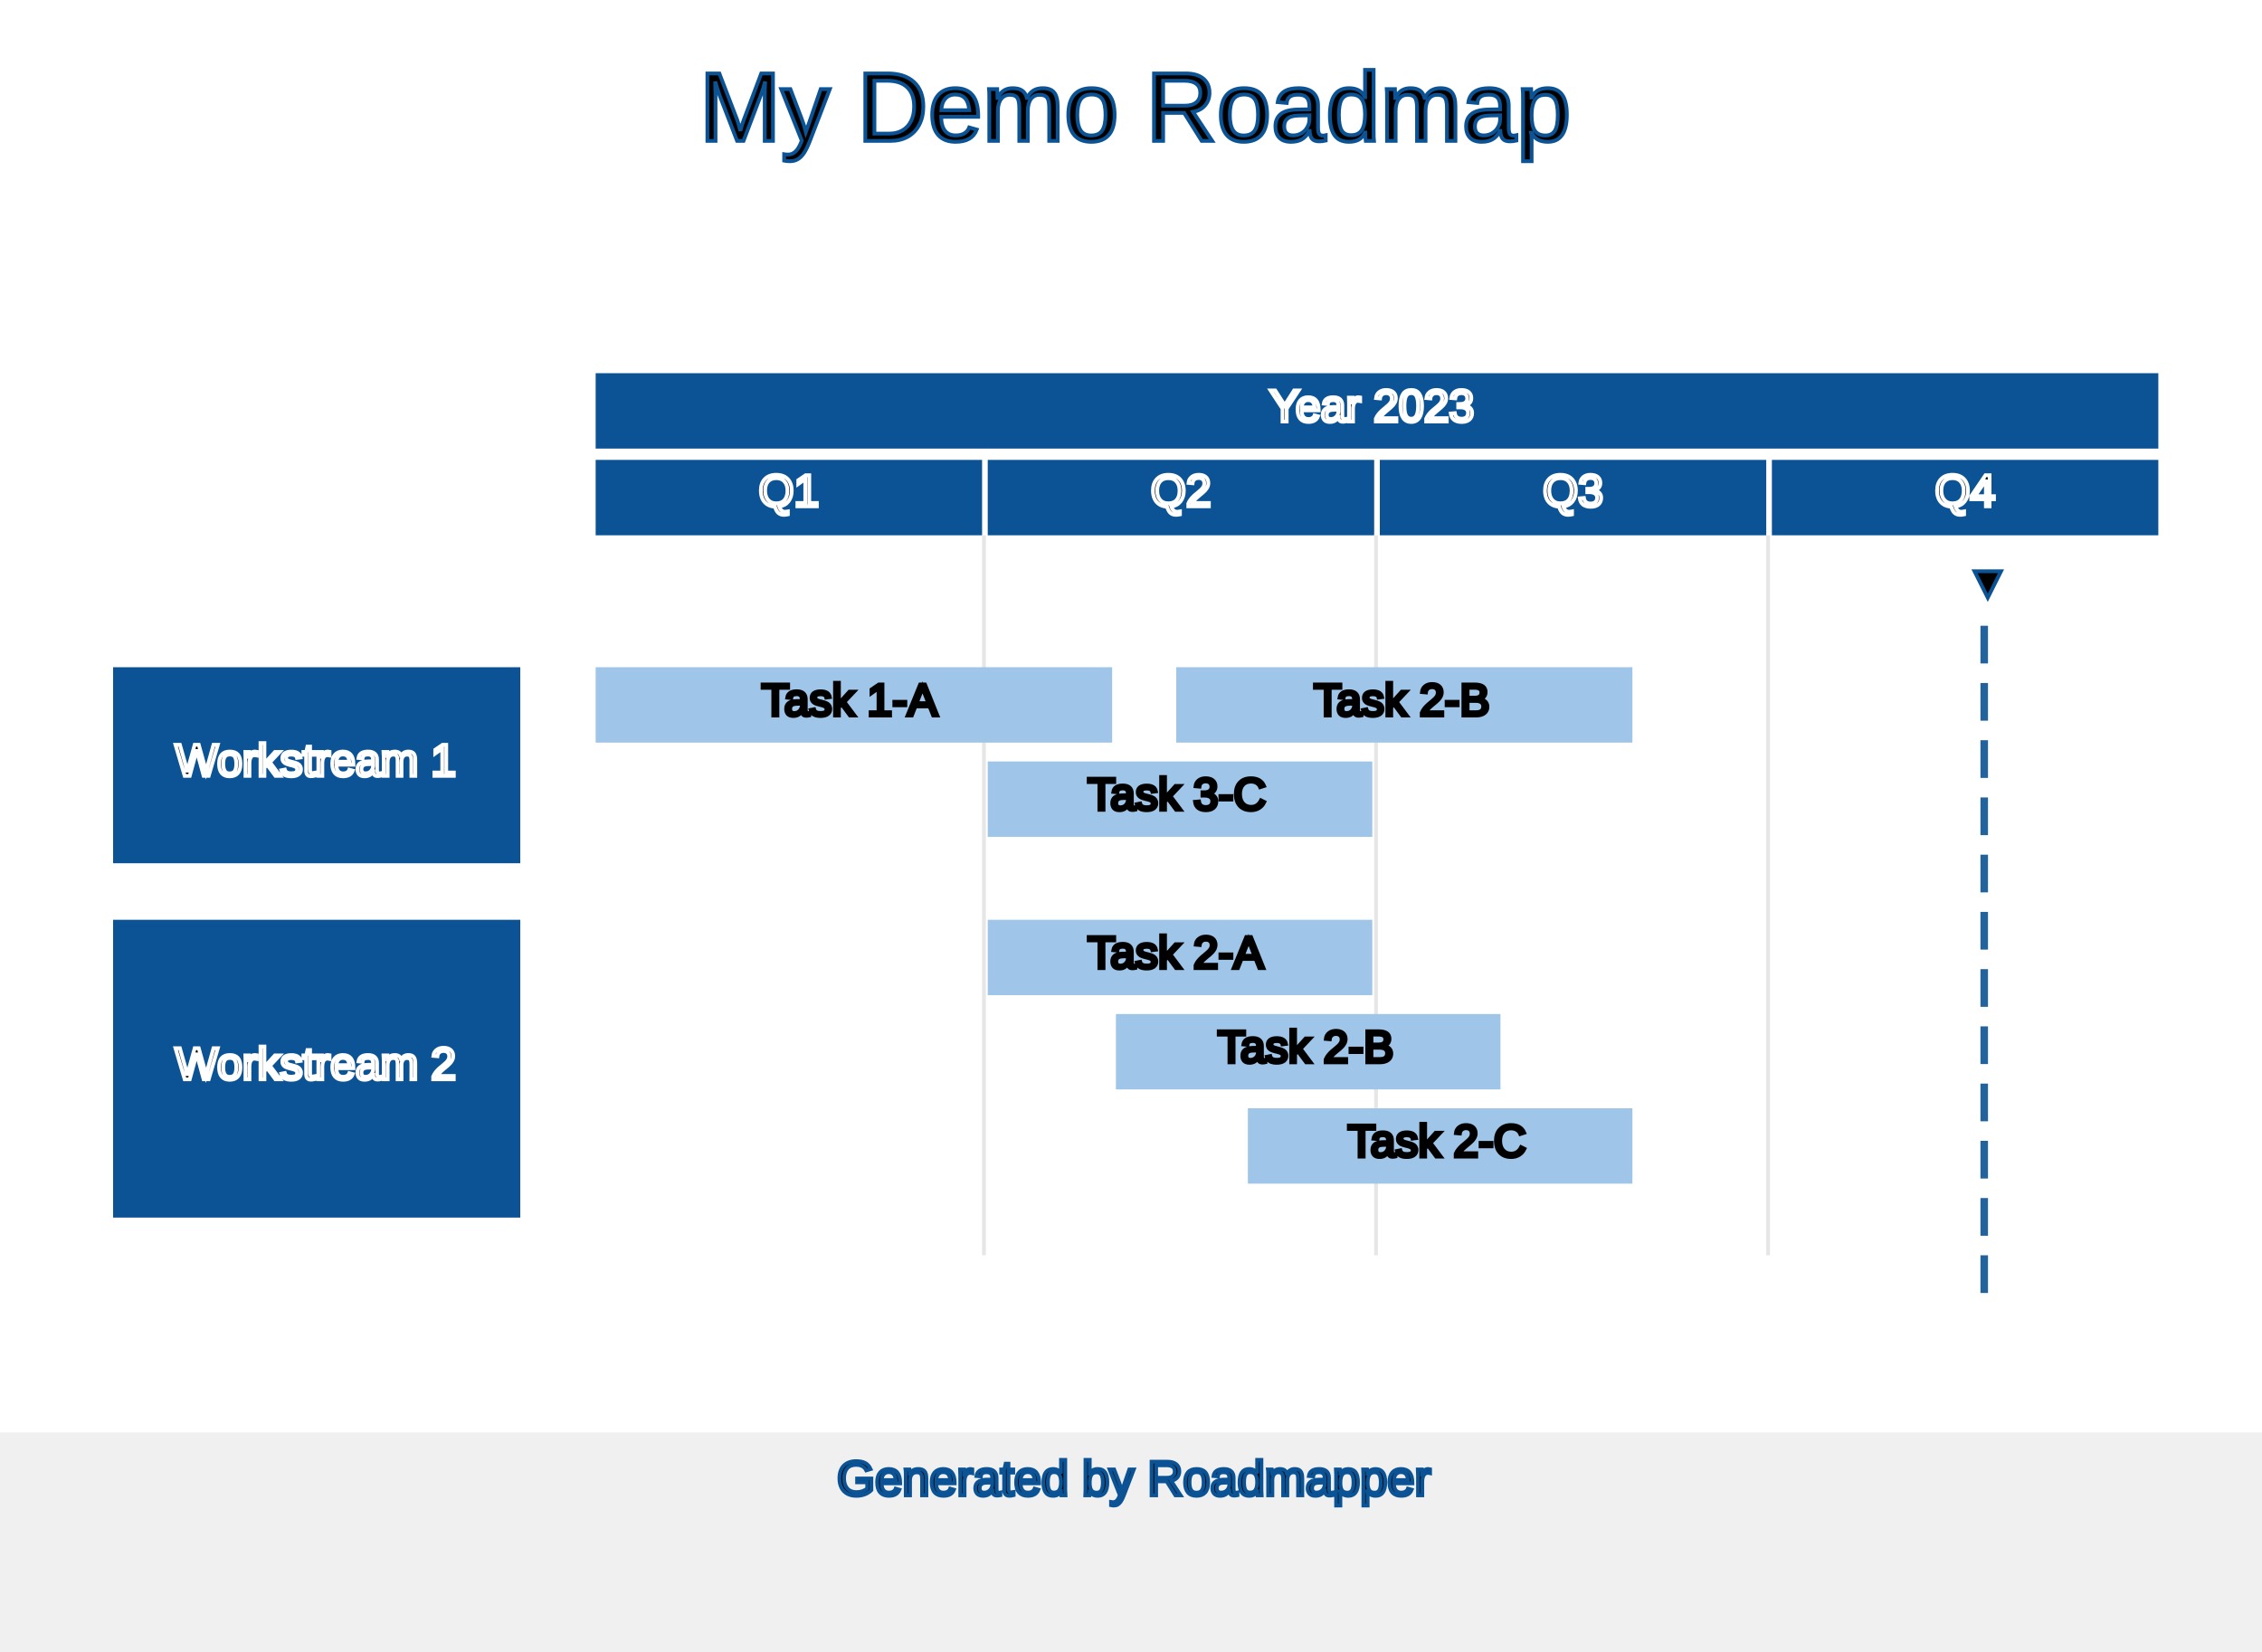
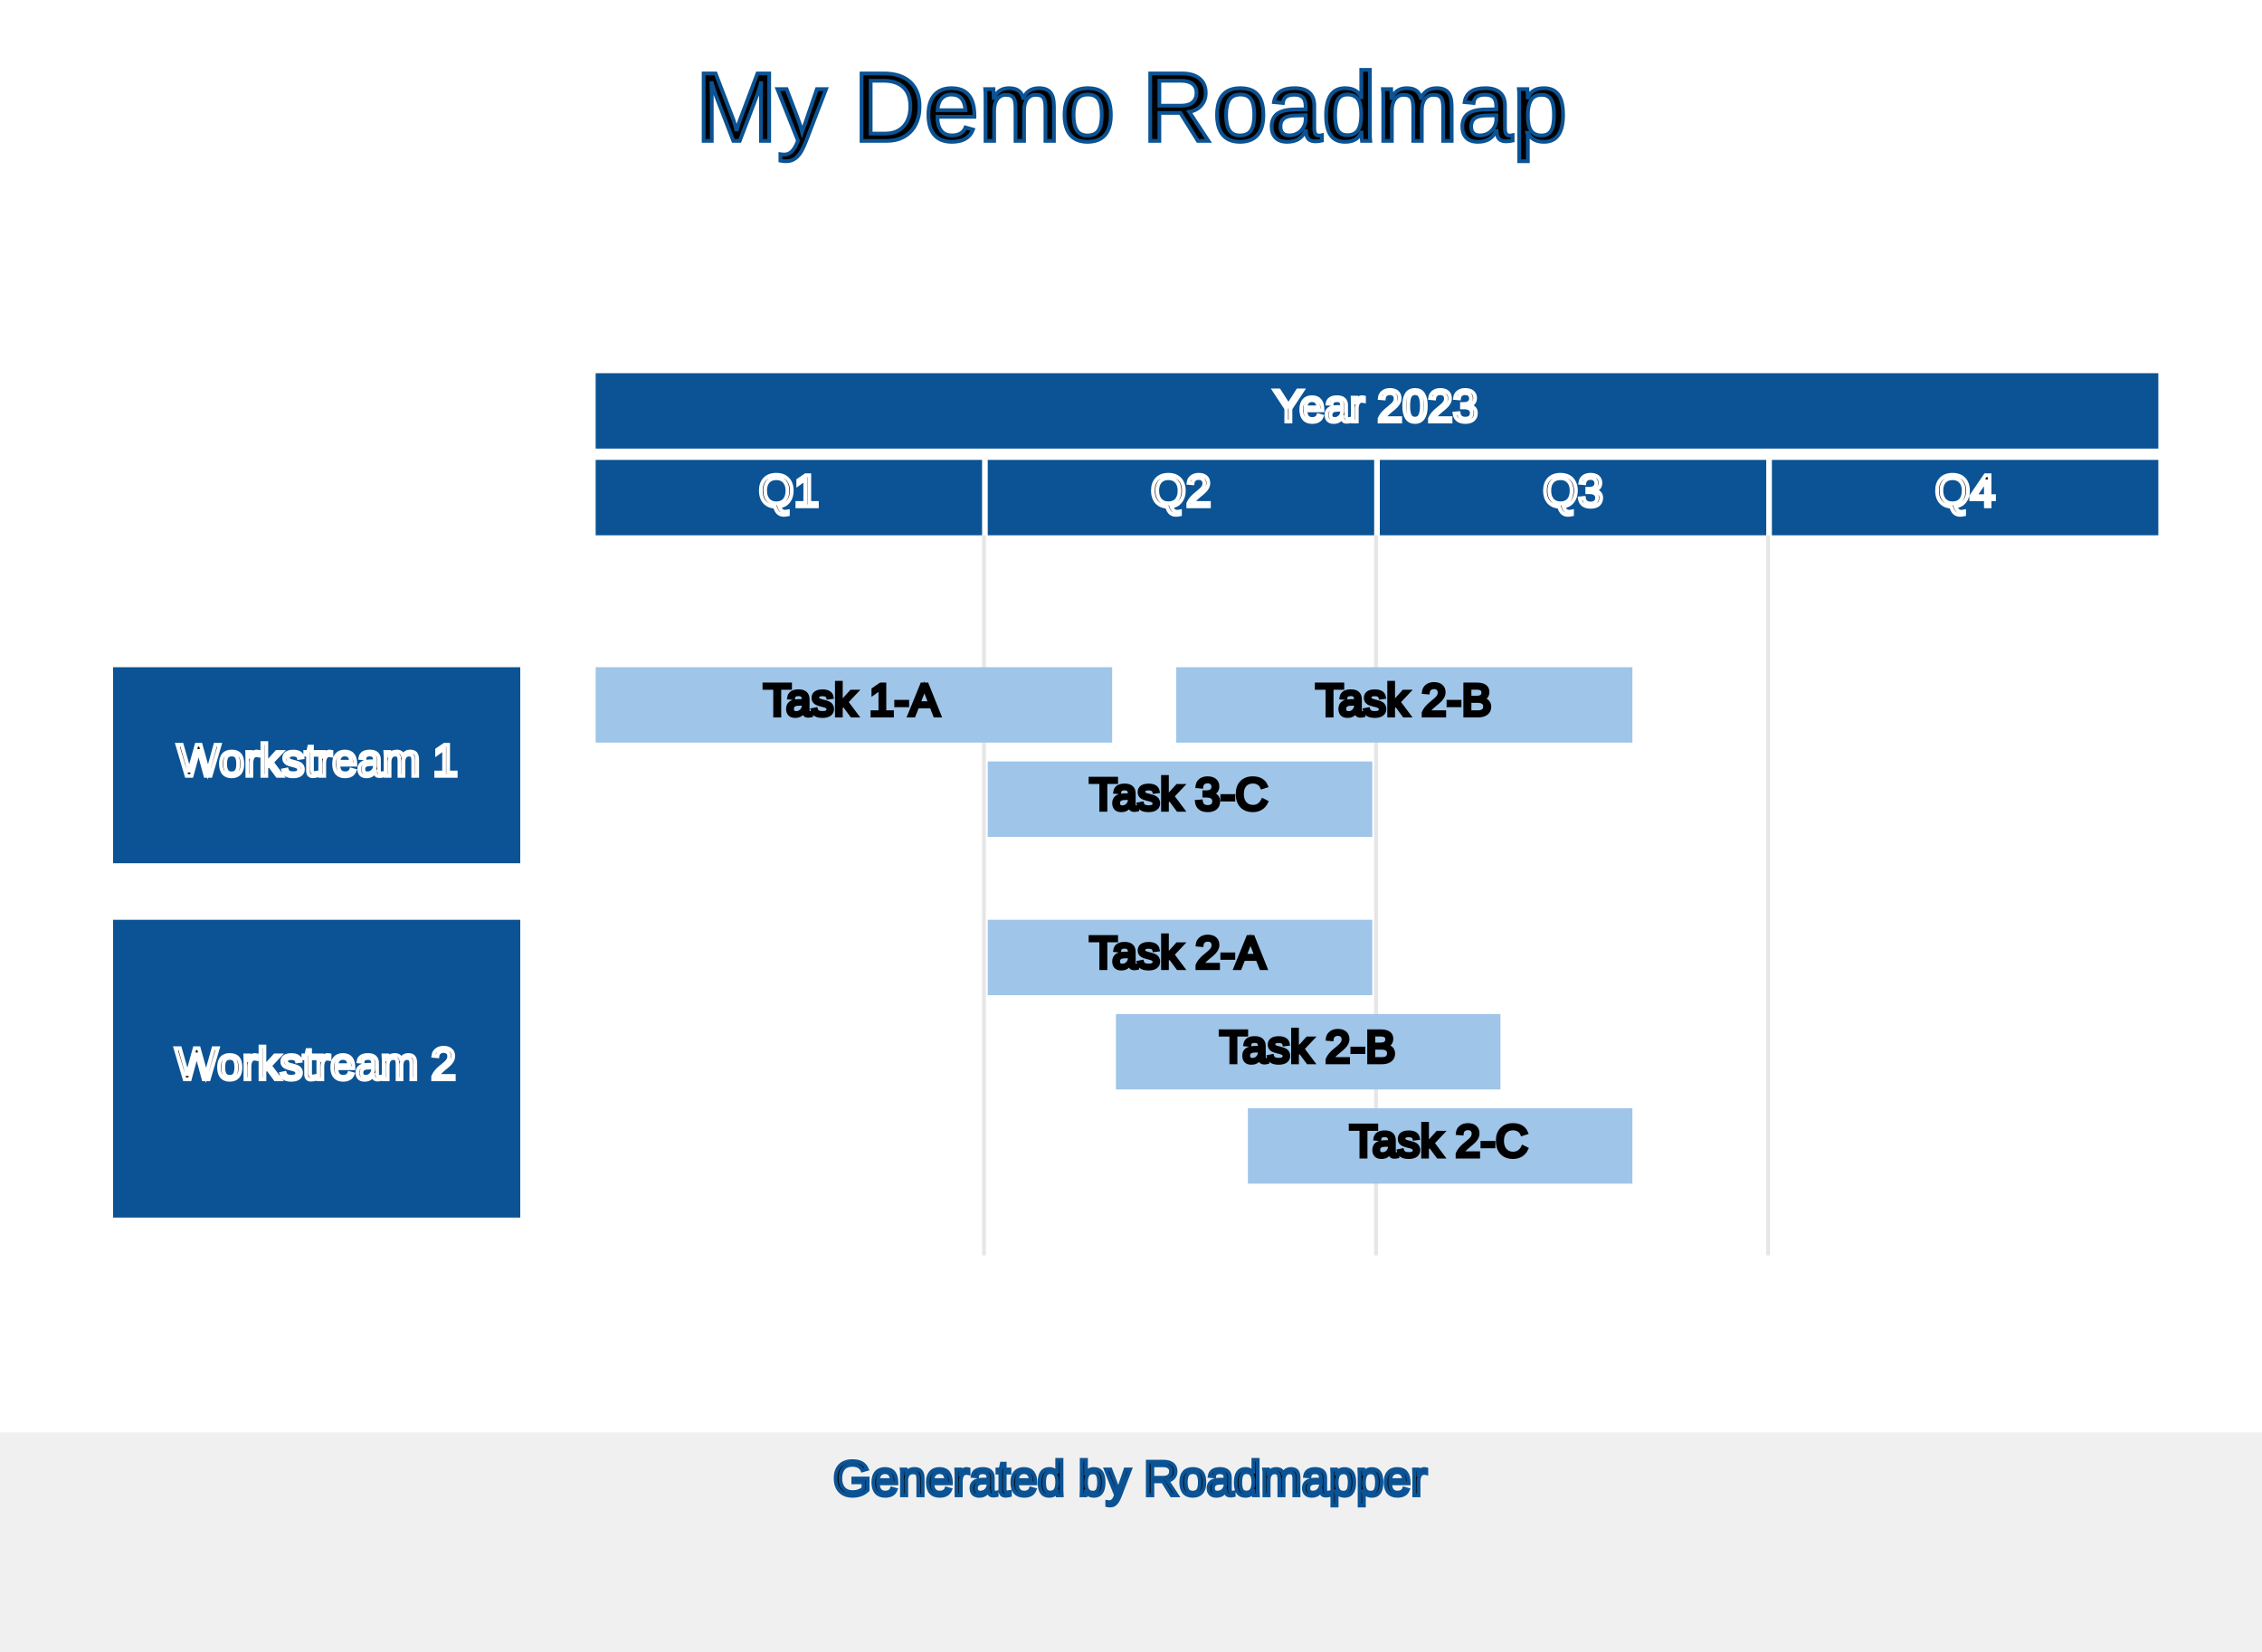
<svg xmlns="http://www.w3.org/2000/svg" width="600" height="438" viewBox="0 0 600 438">
  <defs>
</defs>
  <rect x="0" y="0" width="600" height="380" fill="#FFFFFF" />
-   <text x="185.5" y="30" font-size="26" text-anchor="start" dominant-baseline="middle" font-family="Arial" stroke="#0B5394">My Demo Roadmap</text>
+   <text x="184.5" y="30" font-size="26" text-anchor="start" dominant-baseline="middle" font-family="Arial" stroke="#0B5394">My Demo Roadmap</text>
  <rect x="158.0" y="99" width="414.5" height="20" fill="#0B5394" />
-   <text x="336.75" y="103.5" font-size="12" stroke="#FFFFFF" text-anchor="start" dominant-baseline="hanging" font-family="Arial">Year 2023</text>
+   <text x="337.75" y="103.5" font-size="12" stroke="#FFFFFF" text-anchor="start" dominant-baseline="hanging" font-family="Arial">Year 2023</text>
  <rect x="158.0" y="122" width="102.5" height="20" fill="#0B5394" />
  <text x="201.25" y="126.0" font-size="12" stroke="#FFFFFF" text-anchor="start" dominant-baseline="hanging" font-family="Arial">Q1</text>
  <rect x="262.0" y="122" width="102.5" height="20" fill="#0B5394" />
  <text x="305.25" y="126.0" font-size="12" stroke="#FFFFFF" text-anchor="start" dominant-baseline="hanging" font-family="Arial">Q2</text>
  <rect x="366.0" y="122" width="102.5" height="20" fill="#0B5394" />
  <text x="409.25" y="126.0" font-size="12" stroke="#FFFFFF" text-anchor="start" dominant-baseline="hanging" font-family="Arial">Q3</text>
  <rect x="470.0" y="122" width="102.5" height="20" fill="#0B5394" />
  <text x="513.25" y="126.0" font-size="12" stroke="#FFFFFF" text-anchor="start" dominant-baseline="hanging" font-family="Arial">Q4</text>
  <path d="M261.0,142 L261.0,333" stroke="#e6e6e6" stroke-opacity="50" stroke-width="1" />
  <path d="M365.0,142 L365.0,333" stroke="#e6e6e6" stroke-opacity="50" stroke-width="1" />
  <path d="M469.0,142 L469.0,333" stroke="#e6e6e6" stroke-opacity="50" stroke-width="1" />
  <rect x="30" y="177" width="108.0" height="52" fill="#0B5394" />
-   <text x="46.5" y="197.5" font-size="12" stroke="#FFFFFF" text-anchor="start" dominant-baseline="hanging" font-family="Arial">Workstream 1</text>
+   <text x="47.0" y="197.5" font-size="12" stroke="#FFFFFF" text-anchor="start" dominant-baseline="hanging" font-family="Arial">Workstream 1</text>
  <rect x="158" y="177" width="137" height="20" fill="#9FC5E8" />
-   <text x="202.0" y="181.5" font-size="12" stroke="#000000" text-anchor="start" dominant-baseline="hanging" font-family="Arial">Task 1-A</text>
  <rect x="312" y="177" width="121" height="20" fill="#9FC5E8" />
-   <text x="348.5" y="181.5" font-size="12" stroke="#000000" text-anchor="start" dominant-baseline="hanging" font-family="Arial">Task 2-B</text>
+   <text x="349.0" y="181.5" font-size="12" stroke="#000000" text-anchor="start" dominant-baseline="hanging" font-family="Arial">Task 2-B</text>
+   <text x="202.5" y="181.5" font-size="12" stroke="#000000" text-anchor="start" dominant-baseline="hanging" font-family="Arial">Task 1-A</text>
  <rect x="262" y="202" width="102" height="20" fill="#9FC5E8" />
-   <text x="288.5" y="206.5" font-size="12" stroke="#000000" text-anchor="start" dominant-baseline="hanging" font-family="Arial">Task 3-C</text>
+   <text x="289.0" y="206.5" font-size="12" stroke="#000000" text-anchor="start" dominant-baseline="hanging" font-family="Arial">Task 3-C</text>
  <rect x="30" y="244" width="108.0" height="79" fill="#0B5394" />
  <text x="46.5" y="278.0" font-size="12" stroke="#FFFFFF" text-anchor="start" dominant-baseline="hanging" font-family="Arial">Workstream 2</text>
  <rect x="262" y="244" width="102" height="20" fill="#9FC5E8" />
-   <text x="288.5" y="248.5" font-size="12" stroke="#000000" text-anchor="start" dominant-baseline="hanging" font-family="Arial">Task 2-A</text>
+   <text x="289.0" y="248.5" font-size="12" stroke="#000000" text-anchor="start" dominant-baseline="hanging" font-family="Arial">Task 2-A</text>
  <rect x="296" y="269" width="102" height="20" fill="#9FC5E8" />
-   <text x="323.0" y="273.5" font-size="12" stroke="#000000" text-anchor="start" dominant-baseline="hanging" font-family="Arial">Task 2-B</text>
+   <text x="323.5" y="273.5" font-size="12" stroke="#000000" text-anchor="start" dominant-baseline="hanging" font-family="Arial">Task 2-B</text>
  <rect x="331" y="294" width="102" height="20" fill="#9FC5E8" />
-   <text x="357.5" y="298.5" font-size="12" stroke="#000000" text-anchor="start" dominant-baseline="hanging" font-family="Arial">Task 2-C</text>
-   <text x="521.319" y="155" font-size="12" text-anchor="start" dominant-baseline="middle" font-family="Arial" stroke="#0B5394">▼</text>
-   <path d="M526.319,166.0 L526.319,176.0" stroke="#0B5394" stroke-opacity="0.9" stroke-width="2" />
-   <path d="M526.319,181.182 L526.319,191.182" stroke="#0B5394" stroke-opacity="0.9" stroke-width="2" />
-   <path d="M526.319,196.364 L526.319,206.364" stroke="#0B5394" stroke-opacity="0.9" stroke-width="2" />
-   <path d="M526.319,211.545 L526.319,221.545" stroke="#0B5394" stroke-opacity="0.9" stroke-width="2" />
-   <path d="M526.319,226.727 L526.319,236.727" stroke="#0B5394" stroke-opacity="0.9" stroke-width="2" />
-   <path d="M526.319,241.909 L526.319,251.909" stroke="#0B5394" stroke-opacity="0.9" stroke-width="2" />
-   <path d="M526.319,257.091 L526.319,267.091" stroke="#0B5394" stroke-opacity="0.9" stroke-width="2" />
-   <path d="M526.319,272.273 L526.319,282.273" stroke="#0B5394" stroke-opacity="0.9" stroke-width="2" />
-   <path d="M526.319,287.455 L526.319,297.455" stroke="#0B5394" stroke-opacity="0.9" stroke-width="2" />
-   <path d="M526.319,302.636 L526.319,312.636" stroke="#0B5394" stroke-opacity="0.9" stroke-width="2" />
-   <path d="M526.319,317.818 L526.319,327.818" stroke="#0B5394" stroke-opacity="0.9" stroke-width="2" />
-   <path d="M526.319,333.0 L526.319,343.0" stroke="#0B5394" stroke-opacity="0.9" stroke-width="2" />
-   <text x="222.0" y="393" font-size="13" text-anchor="start" dominant-baseline="middle" font-family="Arial" stroke="#0B5394">Generated by Roadmapper</text>
+   <text x="358.0" y="298.5" font-size="12" stroke="#000000" text-anchor="start" dominant-baseline="hanging" font-family="Arial">Task 2-C</text>
+   <text x="221.0" y="393" font-size="13" text-anchor="start" dominant-baseline="middle" font-family="Arial" stroke="#0B5394">Generated by Roadmapper</text>
</svg>
